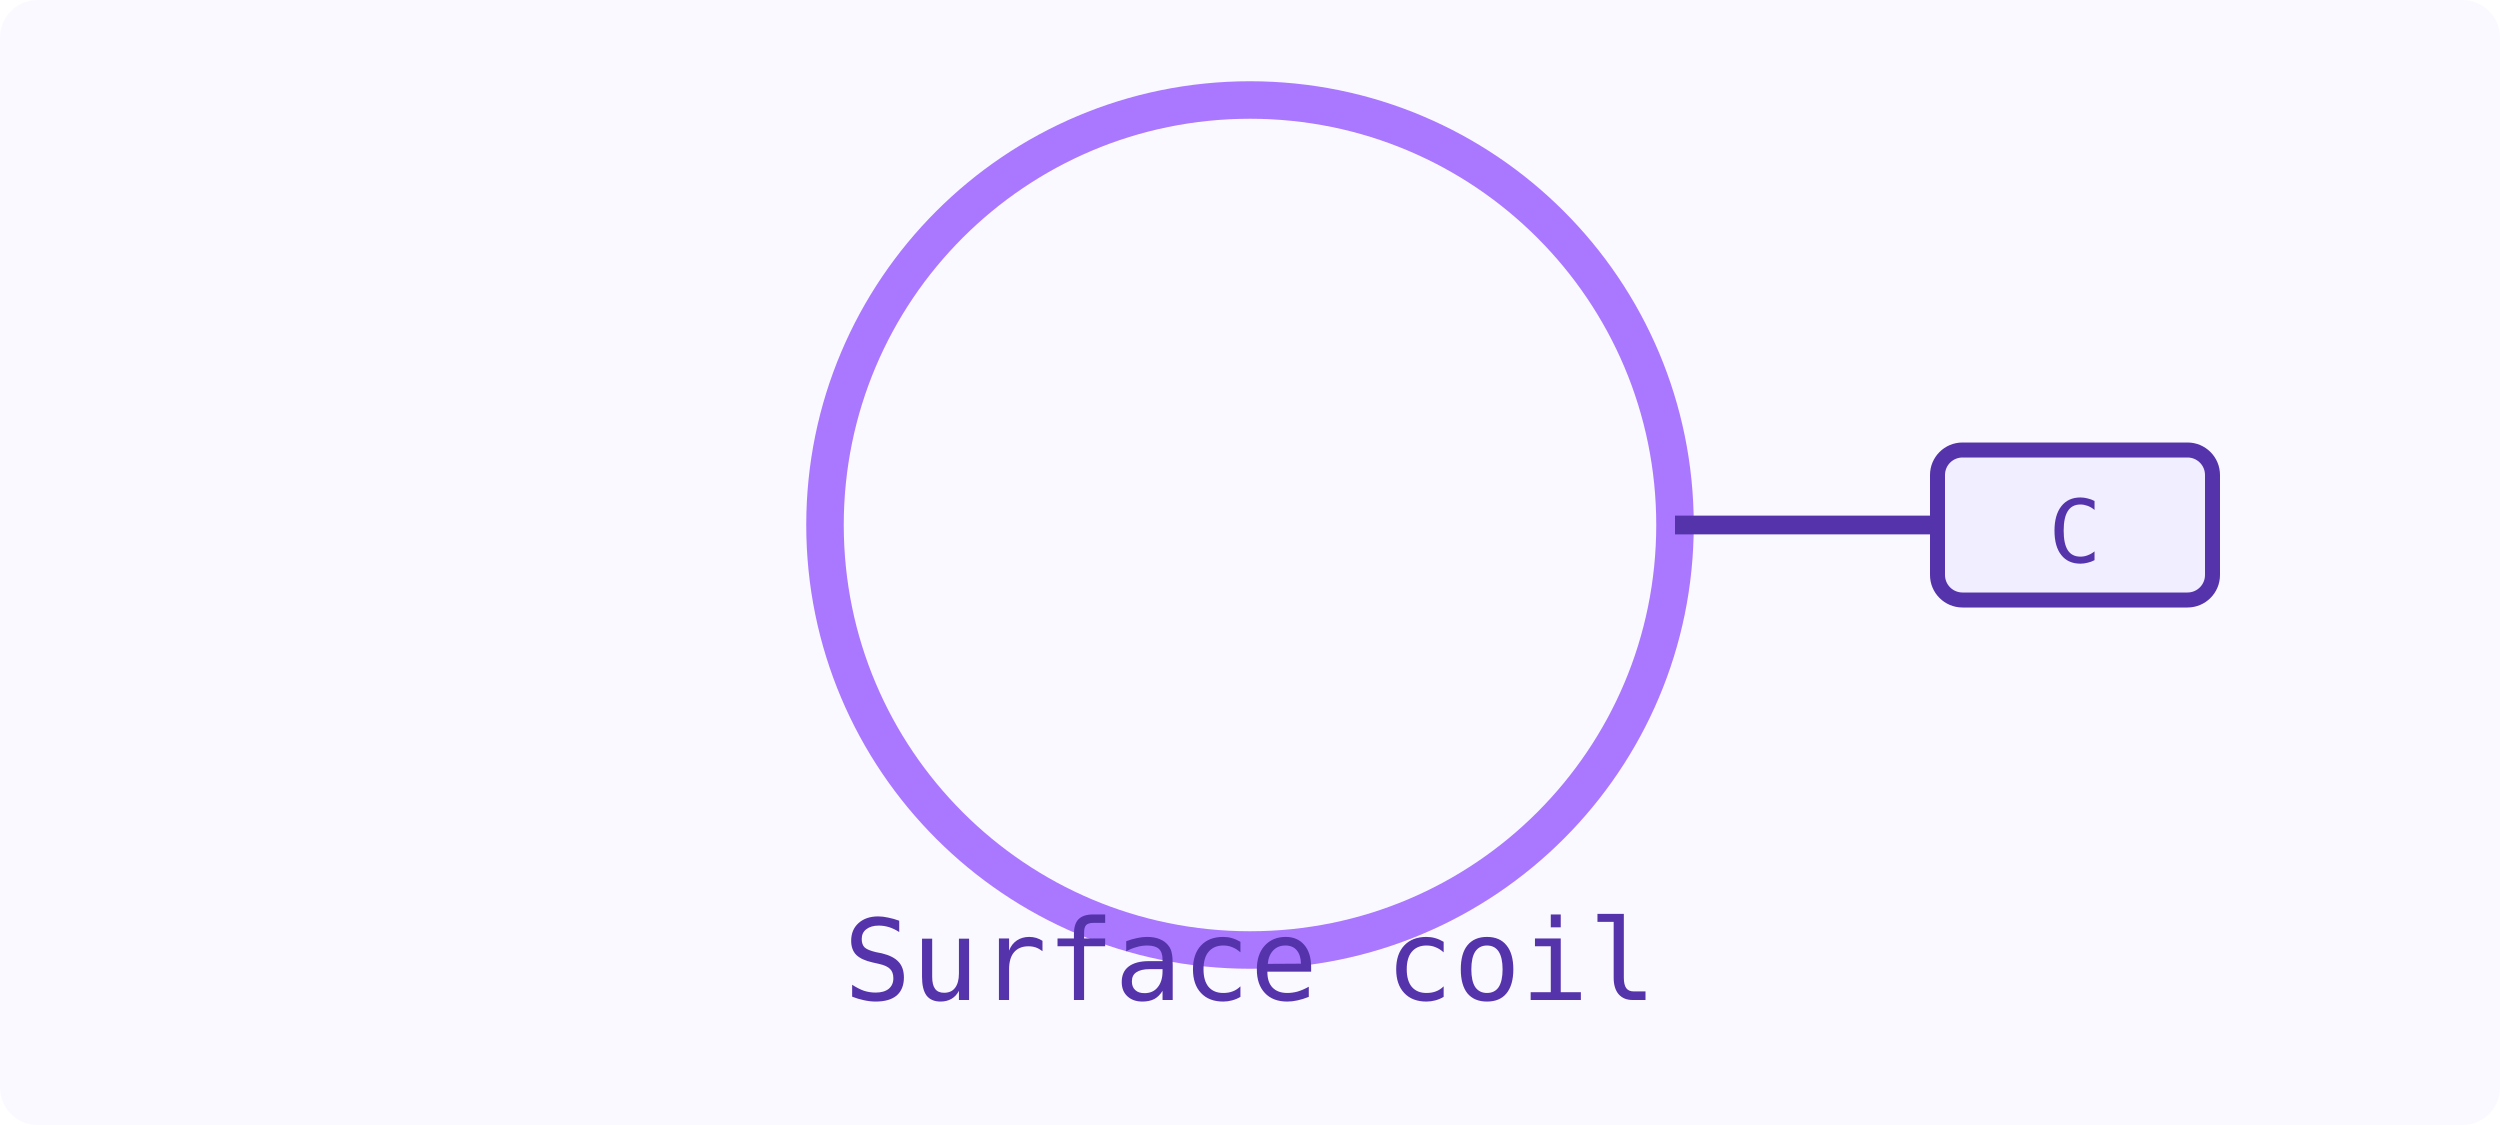
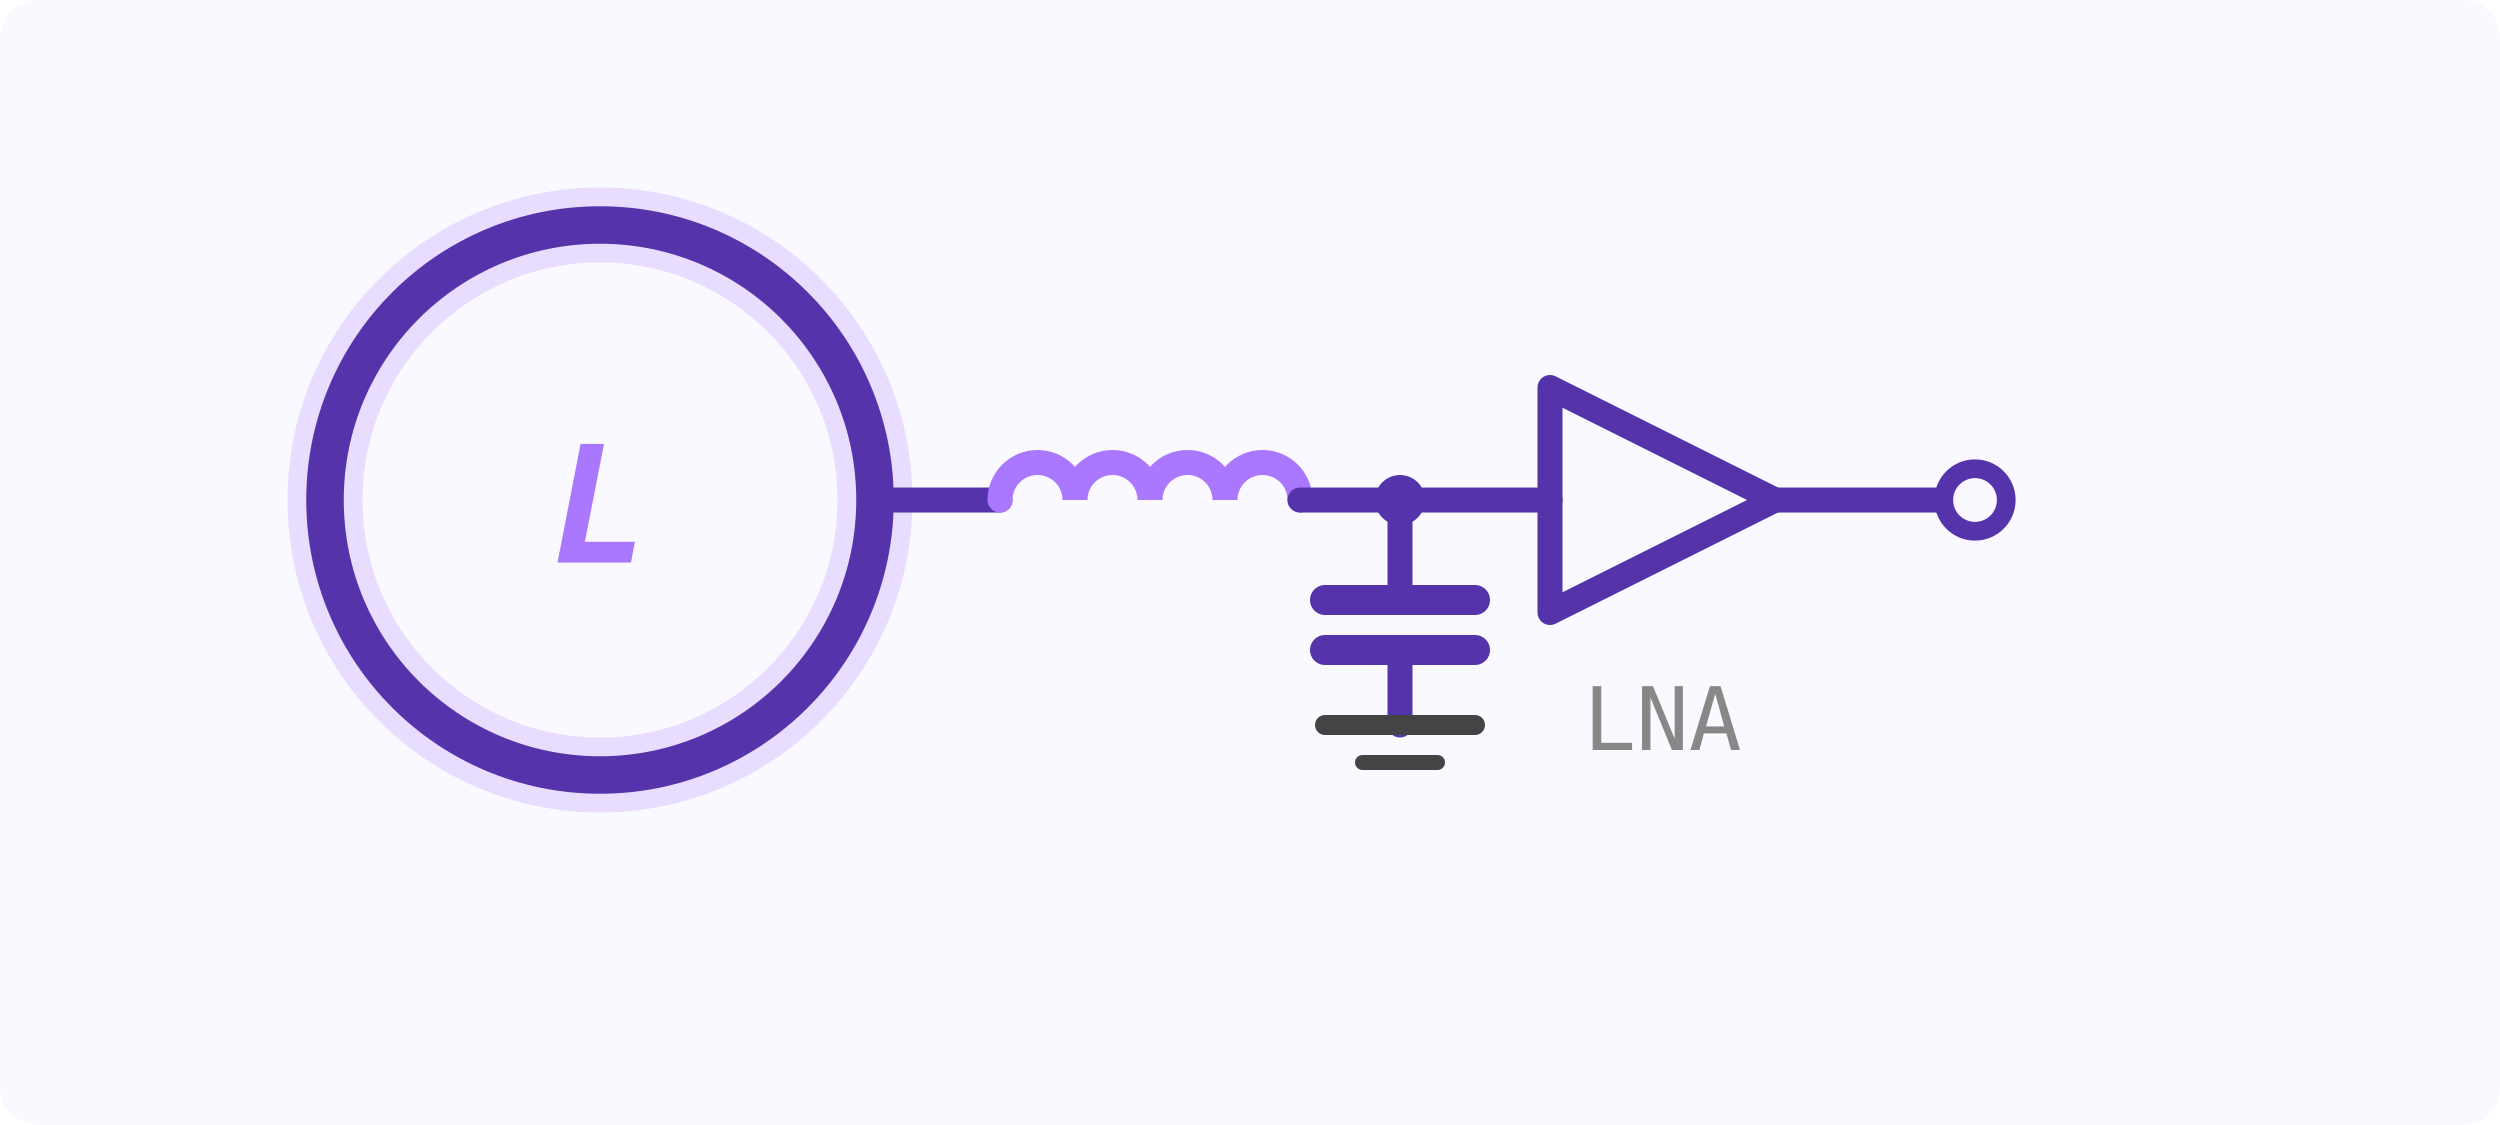
<svg xmlns="http://www.w3.org/2000/svg" width="200" height="90" viewBox="0 0 200 90">
  <rect width="200" height="90" fill="#faf9ff" rx="3" />
-   <circle cx="100" cy="42" r="34" fill="none" stroke="#AA77FF" stroke-width="3" />
-   <line x1="134" y1="42" x2="155" y2="42" stroke="#5533aa" stroke-width="1.5" />
-   <rect x="155" y="36" width="22" height="12" fill="#f0eeff" stroke="#5533aa" stroke-width="1.2" rx="2" />
-   <text x="166" y="45" text-anchor="middle" font-family="monospace" font-size="7" fill="#5533aa">C</text>
-   <text x="100" y="80" text-anchor="middle" font-family="monospace" font-size="9" fill="#5533aa">Surface coil</text>
+   <circle cx="48" cy="40" r="22" fill="none" stroke="#AA77FF" stroke-width="6" opacity="0.22" />
+   <circle cx="48" cy="40" r="22" fill="none" stroke="#5533aa" stroke-width="3" stroke-linecap="round" />
+   <text x="48" y="45" text-anchor="middle" font-family="monospace" font-size="13" fill="#AA77FF" font-weight="bold" font-style="italic">L</text>
+   <line x1="70" y1="40" x2="80" y2="40" stroke="#5533aa" stroke-width="2" stroke-linecap="round" />
+   <path d="M80,40 A3,3 0 0,1 86,40 A3,3 0 0,1 92,40 A3,3 0 0,1 98,40 A3,3 0 0,1 104,40" fill="none" stroke="#AA77FF" stroke-width="2" stroke-linecap="round" />
+   <line x1="104" y1="40" x2="112" y2="40" stroke="#5533aa" stroke-width="2" stroke-linecap="round" />
+   <circle cx="112" cy="40" r="2" fill="#5533aa" />
+   <line x1="112" y1="40" x2="112" y2="48" stroke="#5533aa" stroke-width="2" stroke-linecap="round" />
+   <line x1="106" y1="48" x2="118" y2="48" stroke="#5533aa" stroke-width="2.4" stroke-linecap="round" />
+   <line x1="106" y1="52" x2="118" y2="52" stroke="#5533aa" stroke-width="2.4" stroke-linecap="round" />
+   <line x1="112" y1="52" x2="112" y2="58" stroke="#5533aa" stroke-width="2" stroke-linecap="round" />
+   <line x1="106" y1="58" x2="118" y2="58" stroke="#444" stroke-width="1.6" stroke-linecap="round" />
+   <line x1="109" y1="61" x2="115" y2="61" stroke="#444" stroke-width="1.2" stroke-linecap="round" />
+   <line x1="112" y1="40" x2="124" y2="40" stroke="#5533aa" stroke-width="2" stroke-linecap="round" />
+   <polygon points="124,31 124,49 142,40" fill="none" stroke="#5533aa" stroke-width="2" stroke-linejoin="round" />
+   <line x1="142" y1="40" x2="156" y2="40" stroke="#5533aa" stroke-width="2" stroke-linecap="round" />
+   <circle cx="158" cy="40" r="2.5" fill="#faf9ff" stroke="#5533aa" stroke-width="1.5" />
+   <text x="133" y="60" text-anchor="middle" font-family="monospace" font-size="7" fill="#888">LNA</text>
</svg>
